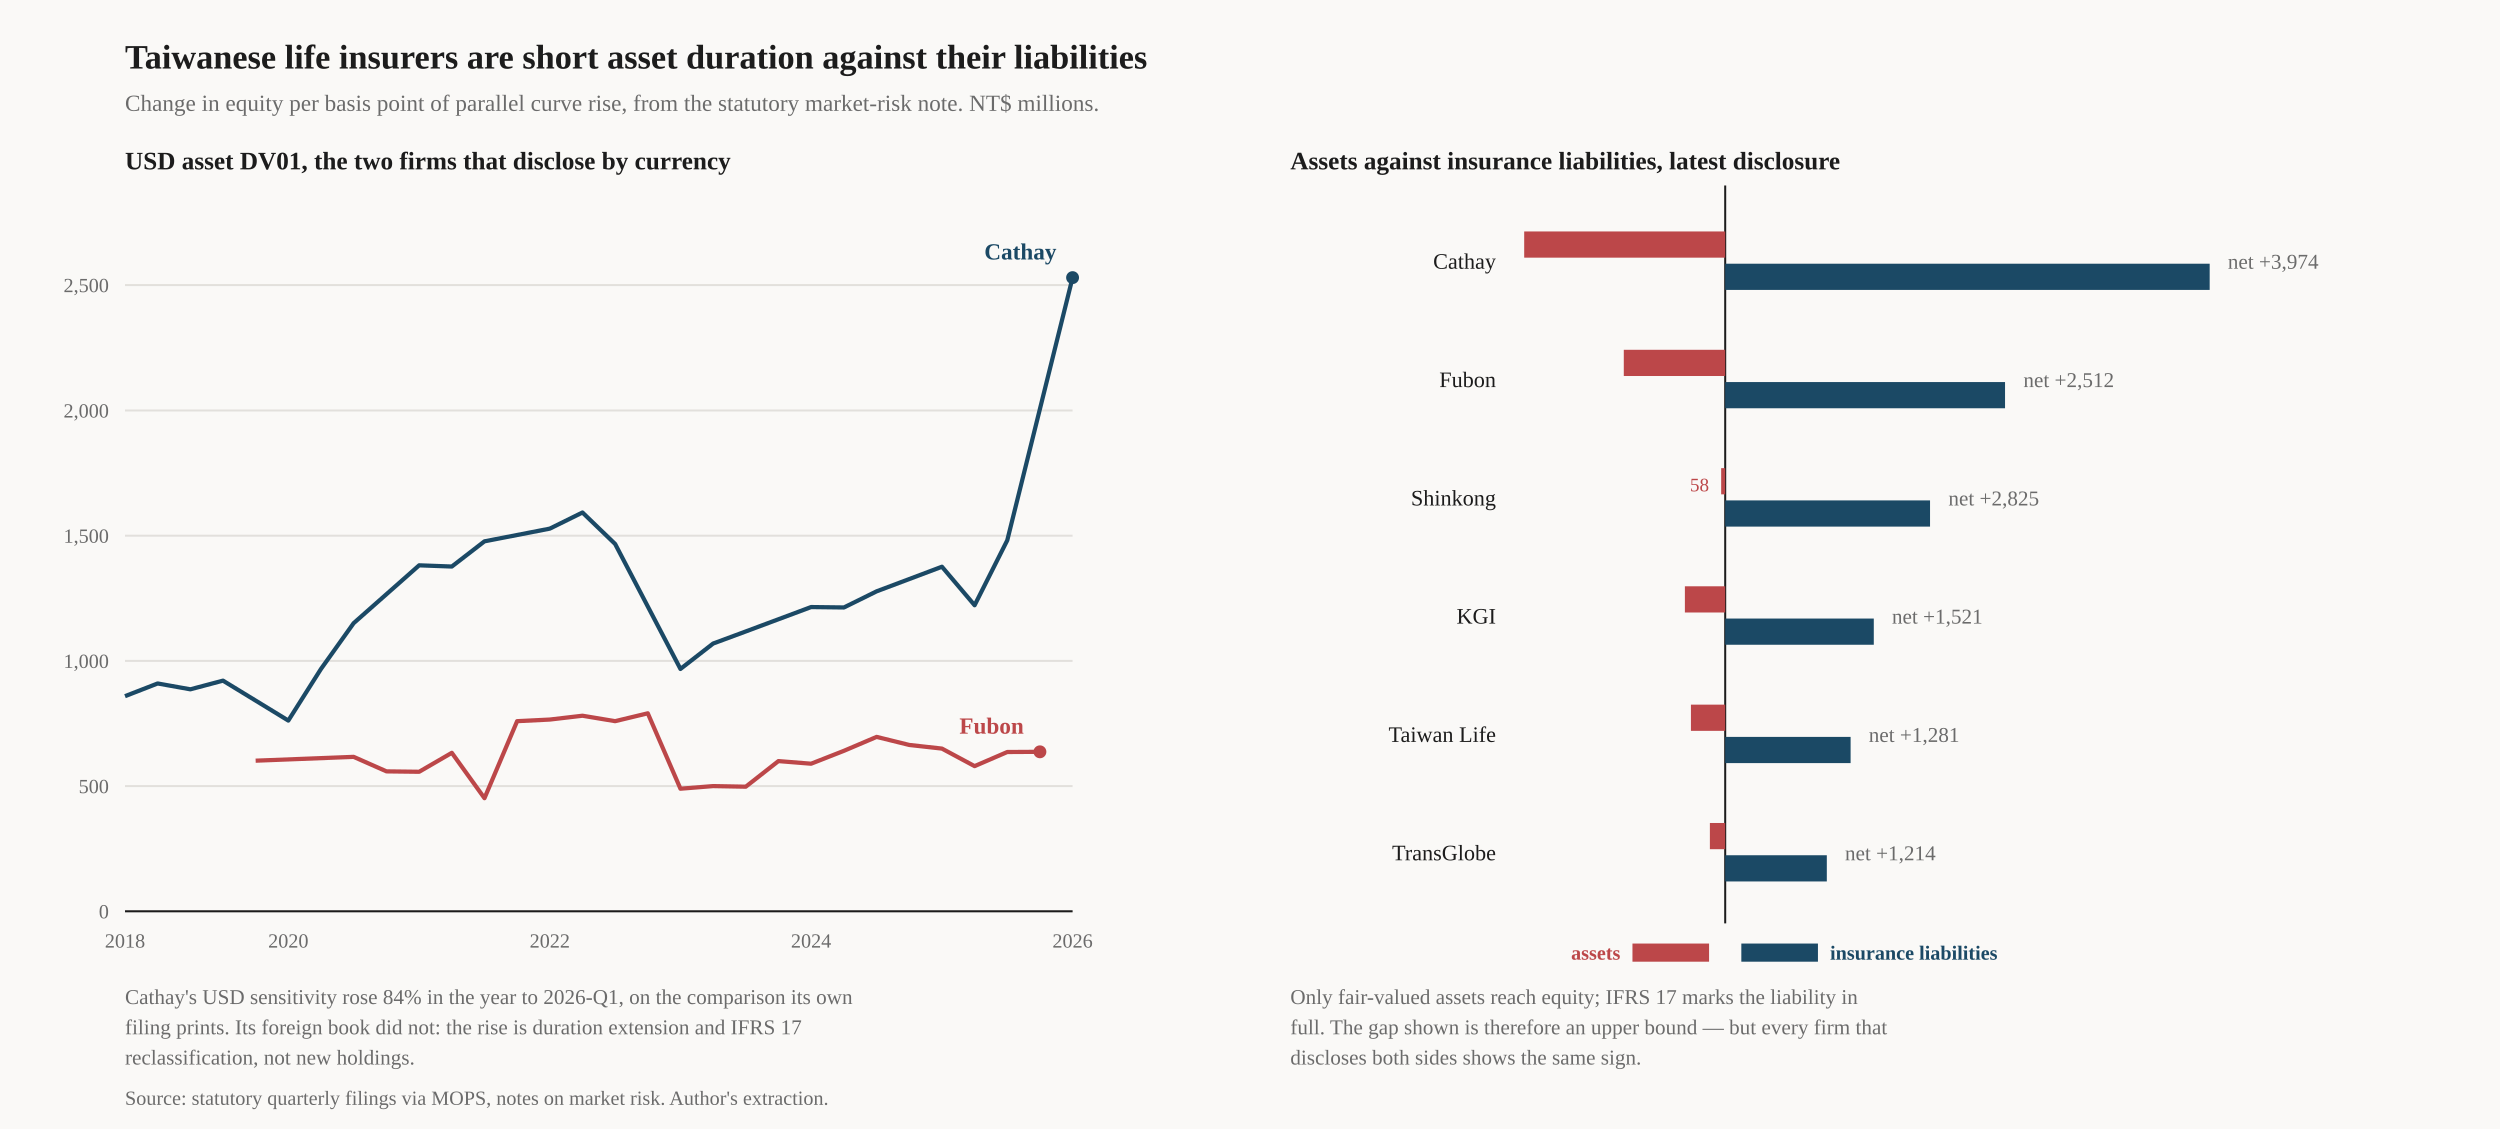
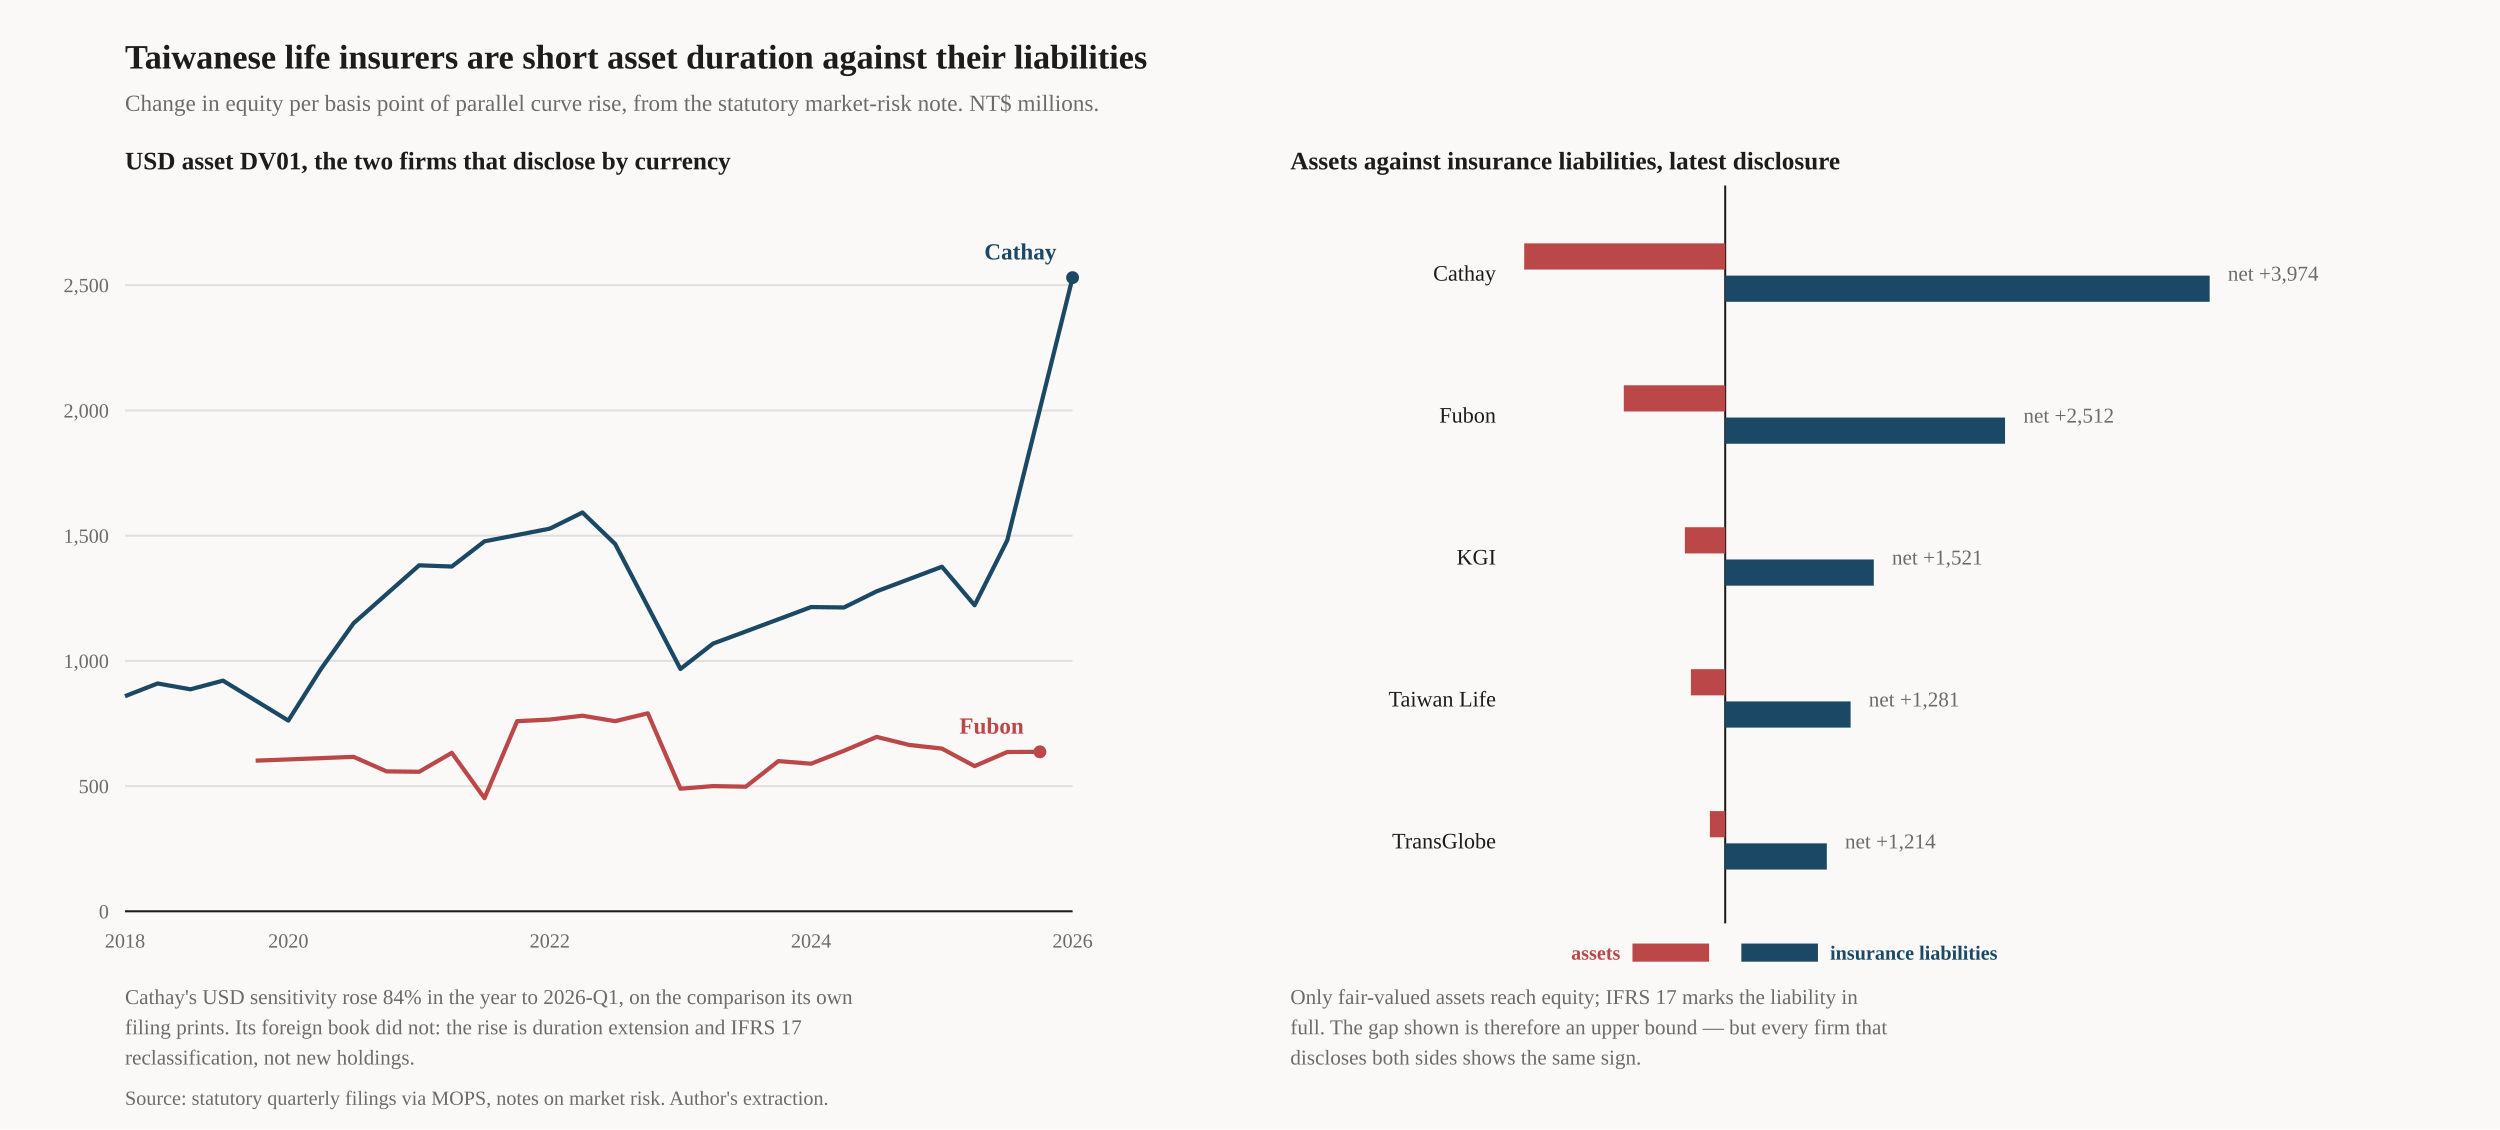
<svg xmlns="http://www.w3.org/2000/svg" width="1240" height="560" viewBox="0 0 1240 560">
  <rect width="1240" height="560" fill="#faf9f7" />
  <text x="62.0" y="34.0" font-size="17" fill="#1c1c1c" text-anchor="start" font-weight="bold" font-family="Georgia,'Times New Roman',serif">Taiwanese life insurers are short asset duration against their liabilities</text>
  <text x="62.0" y="55.0" font-size="11.5" fill="#6b6b6b" text-anchor="start" font-weight="normal" font-family="Georgia,'Times New Roman',serif">Change in equity per basis point of parallel curve rise, from the statutory market-risk note. NT$ millions.</text>
  <line x1="62" y1="452.0" x2="532" y2="452.0" stroke="#e2e0dc" stroke-width="1" />
  <text x="54.0" y="455.5" font-size="10" fill="#6b6b6b" text-anchor="end" font-weight="normal" font-family="Georgia,'Times New Roman',serif">0</text>
  <line x1="62" y1="389.9" x2="532" y2="389.9" stroke="#e2e0dc" stroke-width="1" />
  <text x="54.0" y="393.4" font-size="10" fill="#6b6b6b" text-anchor="end" font-weight="normal" font-family="Georgia,'Times New Roman',serif">500</text>
  <line x1="62" y1="327.8" x2="532" y2="327.8" stroke="#e2e0dc" stroke-width="1" />
  <text x="54.0" y="331.3" font-size="10" fill="#6b6b6b" text-anchor="end" font-weight="normal" font-family="Georgia,'Times New Roman',serif">1,000</text>
  <line x1="62" y1="265.7" x2="532" y2="265.7" stroke="#e2e0dc" stroke-width="1" />
  <text x="54.0" y="269.2" font-size="10" fill="#6b6b6b" text-anchor="end" font-weight="normal" font-family="Georgia,'Times New Roman',serif">1,500</text>
  <line x1="62" y1="203.6" x2="532" y2="203.6" stroke="#e2e0dc" stroke-width="1" />
  <text x="54.0" y="207.1" font-size="10" fill="#6b6b6b" text-anchor="end" font-weight="normal" font-family="Georgia,'Times New Roman',serif">2,000</text>
  <line x1="62" y1="141.4" x2="532" y2="141.4" stroke="#e2e0dc" stroke-width="1" />
  <text x="54.0" y="144.9" font-size="10" fill="#6b6b6b" text-anchor="end" font-weight="normal" font-family="Georgia,'Times New Roman',serif">2,500</text>
  <text x="62.0" y="470.0" font-size="10" fill="#6b6b6b" text-anchor="middle" font-weight="normal" font-family="Georgia,'Times New Roman',serif">2018</text>
  <text x="143.0" y="470.0" font-size="10" fill="#6b6b6b" text-anchor="middle" font-weight="normal" font-family="Georgia,'Times New Roman',serif">2020</text>
  <text x="272.7" y="470.0" font-size="10" fill="#6b6b6b" text-anchor="middle" font-weight="normal" font-family="Georgia,'Times New Roman',serif">2022</text>
  <text x="402.3" y="470.0" font-size="10" fill="#6b6b6b" text-anchor="middle" font-weight="normal" font-family="Georgia,'Times New Roman',serif">2024</text>
  <text x="532.0" y="470.0" font-size="10" fill="#6b6b6b" text-anchor="middle" font-weight="normal" font-family="Georgia,'Times New Roman',serif">2026</text>
  <line x1="62" y1="452" x2="532" y2="452" stroke="#1c1c1c" stroke-width="1" />
  <text x="62.0" y="84.0" font-size="12.5" fill="#1c1c1c" text-anchor="start" font-weight="bold" font-family="Georgia,'Times New Roman',serif">USD asset DV01, the two firms that disclose by currency</text>
  <polyline points="62.0,345.3 78.2,339.0 94.4,341.9 110.6,337.6 143.0,357.4 159.2,331.8 175.4,309.1 207.9,280.4 224.1,281.0 240.3,268.5 272.7,262.2 288.9,254.2 305.1,269.8 337.5,331.8 353.7,319.2 369.9,313.2 402.3,301.1 418.6,301.3 434.8,293.3 467.2,281.1 483.4,300.2 499.6,268.0 532.0,137.7" fill="none" stroke="#1b4965" stroke-width="2.1" stroke-linejoin="round" />
  <circle cx="532.0" cy="137.7" r="3.2" fill="#1b4965" />
  <text x="524.0" y="128.7" font-size="11.5" fill="#1b4965" text-anchor="end" font-weight="bold" font-family="Georgia,'Times New Roman',serif">Cathay</text>
  <polyline points="126.8,377.3 175.4,375.4 191.7,382.6 207.9,382.8 224.1,373.4 240.3,395.9 256.5,357.7 272.7,356.9 288.9,355.0 305.1,357.7 321.3,353.8 337.5,391.2 353.7,389.9 369.9,390.2 386.1,377.5 402.3,378.8 418.6,372.4 434.8,365.5 451.0,369.5 467.2,371.3 483.4,380.0 499.6,373.0 515.8,372.9" fill="none" stroke="#bc4749" stroke-width="2.1" stroke-linejoin="round" />
  <circle cx="515.8" cy="372.9" r="3.2" fill="#bc4749" />
  <text x="507.8" y="363.9" font-size="11.5" fill="#bc4749" text-anchor="end" font-weight="bold" font-family="Georgia,'Times New Roman',serif">Fubon</text>
  <text x="62.0" y="498.0" font-size="10.5" fill="#6b6b6b" text-anchor="start" font-weight="normal" font-family="Georgia,'Times New Roman',serif">Cathay's USD sensitivity rose 84% in the year to 2026-Q1, on the comparison its own</text>
  <text x="62.0" y="513.0" font-size="10.5" fill="#6b6b6b" text-anchor="start" font-weight="normal" font-family="Georgia,'Times New Roman',serif">filing prints. Its foreign book did not: the rise is duration extension and IFRS 17</text>
  <text x="62.0" y="528.0" font-size="10.5" fill="#6b6b6b" text-anchor="start" font-weight="normal" font-family="Georgia,'Times New Roman',serif">reclassification, not new holdings.</text>
  <text x="640.0" y="84.0" font-size="12.5" fill="#1c1c1c" text-anchor="start" font-weight="bold" font-family="Georgia,'Times New Roman',serif">Assets against insurance liabilities, latest disclosure</text>
  <line x1="855.7" y1="92" x2="855.7" y2="458" stroke="#1c1c1c" stroke-width="1" />
-   <rect x="756.0" y="114.8" width="99.7" height="13.0" fill="#bc4749" />
-   <rect x="855.7" y="130.8" width="240.3" height="13.0" fill="#1b4965" />
-   <text x="742.0" y="133.3" font-size="11" fill="#1c1c1c" text-anchor="end" font-weight="normal" font-family="Georgia,'Times New Roman',serif">Cathay</text>
-   <text x="1105.0" y="133.3" font-size="10.5" fill="#6b6b6b" text-anchor="start" font-weight="normal" font-family="Georgia,'Times New Roman',serif">net +3,974</text>
-   <rect x="805.4" y="173.5" width="50.3" height="13.0" fill="#bc4749" />
-   <rect x="855.7" y="189.5" width="138.8" height="13.0" fill="#1b4965" />
-   <text x="742.0" y="192.0" font-size="11" fill="#1c1c1c" text-anchor="end" font-weight="normal" font-family="Georgia,'Times New Roman',serif">Fubon</text>
-   <text x="1003.6" y="192.0" font-size="10.5" fill="#6b6b6b" text-anchor="start" font-weight="normal" font-family="Georgia,'Times New Roman',serif">net +2,512</text>
-   <rect x="853.7" y="232.2" width="2.0" height="13.0" fill="#bc4749" />
-   <rect x="855.7" y="248.2" width="101.6" height="13.0" fill="#1b4965" />
-   <text x="847.7" y="243.7" font-size="9.5" fill="#bc4749" text-anchor="end" font-weight="normal" font-family="Georgia,'Times New Roman',serif">58</text>
-   <text x="742.0" y="250.7" font-size="11" fill="#1c1c1c" text-anchor="end" font-weight="normal" font-family="Georgia,'Times New Roman',serif">Shinkong</text>
-   <text x="966.4" y="250.7" font-size="10.5" fill="#6b6b6b" text-anchor="start" font-weight="normal" font-family="Georgia,'Times New Roman',serif">net +2,825</text>
-   <rect x="835.7" y="290.8" width="20.0" height="13.0" fill="#bc4749" />
-   <rect x="855.7" y="306.8" width="73.7" height="13.0" fill="#1b4965" />
-   <text x="742.0" y="309.3" font-size="11" fill="#1c1c1c" text-anchor="end" font-weight="normal" font-family="Georgia,'Times New Roman',serif">KGI</text>
-   <text x="938.4" y="309.3" font-size="10.5" fill="#6b6b6b" text-anchor="start" font-weight="normal" font-family="Georgia,'Times New Roman',serif">net +1,521</text>
-   <rect x="838.7" y="349.5" width="17.0" height="13.0" fill="#bc4749" />
-   <rect x="855.7" y="365.5" width="62.2" height="13.0" fill="#1b4965" />
-   <text x="742.0" y="368.0" font-size="11" fill="#1c1c1c" text-anchor="end" font-weight="normal" font-family="Georgia,'Times New Roman',serif">Taiwan Life</text>
-   <text x="926.9" y="368.0" font-size="10.5" fill="#6b6b6b" text-anchor="start" font-weight="normal" font-family="Georgia,'Times New Roman',serif">net +1,281</text>
-   <rect x="848.1" y="408.2" width="7.6" height="13.0" fill="#bc4749" />
-   <rect x="855.7" y="424.2" width="50.4" height="13.0" fill="#1b4965" />
-   <text x="742.0" y="426.7" font-size="11" fill="#1c1c1c" text-anchor="end" font-weight="normal" font-family="Georgia,'Times New Roman',serif">TransGlobe</text>
-   <text x="915.1" y="426.7" font-size="10.5" fill="#6b6b6b" text-anchor="start" font-weight="normal" font-family="Georgia,'Times New Roman',serif">net +1,214</text>
+   <rect x="756.0" y="120.7" width="99.7" height="13.0" fill="#bc4749" />
+   <rect x="855.7" y="136.7" width="240.3" height="13.0" fill="#1b4965" />
+   <text x="742.0" y="139.2" font-size="11" fill="#1c1c1c" text-anchor="end" font-weight="normal" font-family="Georgia,'Times New Roman',serif">Cathay</text>
+   <text x="1105.0" y="139.2" font-size="10.5" fill="#6b6b6b" text-anchor="start" font-weight="normal" font-family="Georgia,'Times New Roman',serif">net +3,974</text>
+   <rect x="805.4" y="191.1" width="50.3" height="13.0" fill="#bc4749" />
+   <rect x="855.7" y="207.1" width="138.8" height="13.0" fill="#1b4965" />
+   <text x="742.0" y="209.6" font-size="11" fill="#1c1c1c" text-anchor="end" font-weight="normal" font-family="Georgia,'Times New Roman',serif">Fubon</text>
+   <text x="1003.6" y="209.6" font-size="10.5" fill="#6b6b6b" text-anchor="start" font-weight="normal" font-family="Georgia,'Times New Roman',serif">net +2,512</text>
+   <rect x="835.7" y="261.5" width="20.0" height="13.0" fill="#bc4749" />
+   <rect x="855.7" y="277.5" width="73.7" height="13.0" fill="#1b4965" />
+   <text x="742.0" y="280.0" font-size="11" fill="#1c1c1c" text-anchor="end" font-weight="normal" font-family="Georgia,'Times New Roman',serif">KGI</text>
+   <text x="938.4" y="280.0" font-size="10.5" fill="#6b6b6b" text-anchor="start" font-weight="normal" font-family="Georgia,'Times New Roman',serif">net +1,521</text>
+   <rect x="838.7" y="331.9" width="17.0" height="13.0" fill="#bc4749" />
+   <rect x="855.7" y="347.9" width="62.2" height="13.0" fill="#1b4965" />
+   <text x="742.0" y="350.4" font-size="11" fill="#1c1c1c" text-anchor="end" font-weight="normal" font-family="Georgia,'Times New Roman',serif">Taiwan Life</text>
+   <text x="926.9" y="350.4" font-size="10.5" fill="#6b6b6b" text-anchor="start" font-weight="normal" font-family="Georgia,'Times New Roman',serif">net +1,281</text>
+   <rect x="848.1" y="402.3" width="7.6" height="13.0" fill="#bc4749" />
+   <rect x="855.7" y="418.3" width="50.4" height="13.0" fill="#1b4965" />
+   <text x="742.0" y="420.8" font-size="11" fill="#1c1c1c" text-anchor="end" font-weight="normal" font-family="Georgia,'Times New Roman',serif">TransGlobe</text>
+   <text x="915.1" y="420.8" font-size="10.5" fill="#6b6b6b" text-anchor="start" font-weight="normal" font-family="Georgia,'Times New Roman',serif">net +1,214</text>
  <rect x="809.7" y="468" width="38" height="9" fill="#bc4749" />
  <text x="803.7" y="476.0" font-size="10" fill="#bc4749" text-anchor="end" font-weight="bold" font-family="Georgia,'Times New Roman',serif">assets</text>
  <rect x="863.7" y="468" width="38" height="9" fill="#1b4965" />
  <text x="907.7" y="476.0" font-size="10" fill="#1b4965" text-anchor="start" font-weight="bold" font-family="Georgia,'Times New Roman',serif">insurance liabilities</text>
  <text x="640.0" y="498.0" font-size="10.5" fill="#6b6b6b" text-anchor="start" font-weight="normal" font-family="Georgia,'Times New Roman',serif">Only fair-valued assets reach equity; IFRS 17 marks the liability in</text>
  <text x="640.0" y="513.0" font-size="10.5" fill="#6b6b6b" text-anchor="start" font-weight="normal" font-family="Georgia,'Times New Roman',serif">full. The gap shown is therefore an upper bound — but every firm that</text>
  <text x="640.0" y="528.0" font-size="10.5" fill="#6b6b6b" text-anchor="start" font-weight="normal" font-family="Georgia,'Times New Roman',serif">discloses both sides shows the same sign.</text>
  <text x="62.0" y="548.0" font-size="10" fill="#6b6b6b" text-anchor="start" font-weight="normal" font-family="Georgia,'Times New Roman',serif">Source: statutory quarterly filings via MOPS, notes on market risk. Author's extraction.</text>
</svg>
